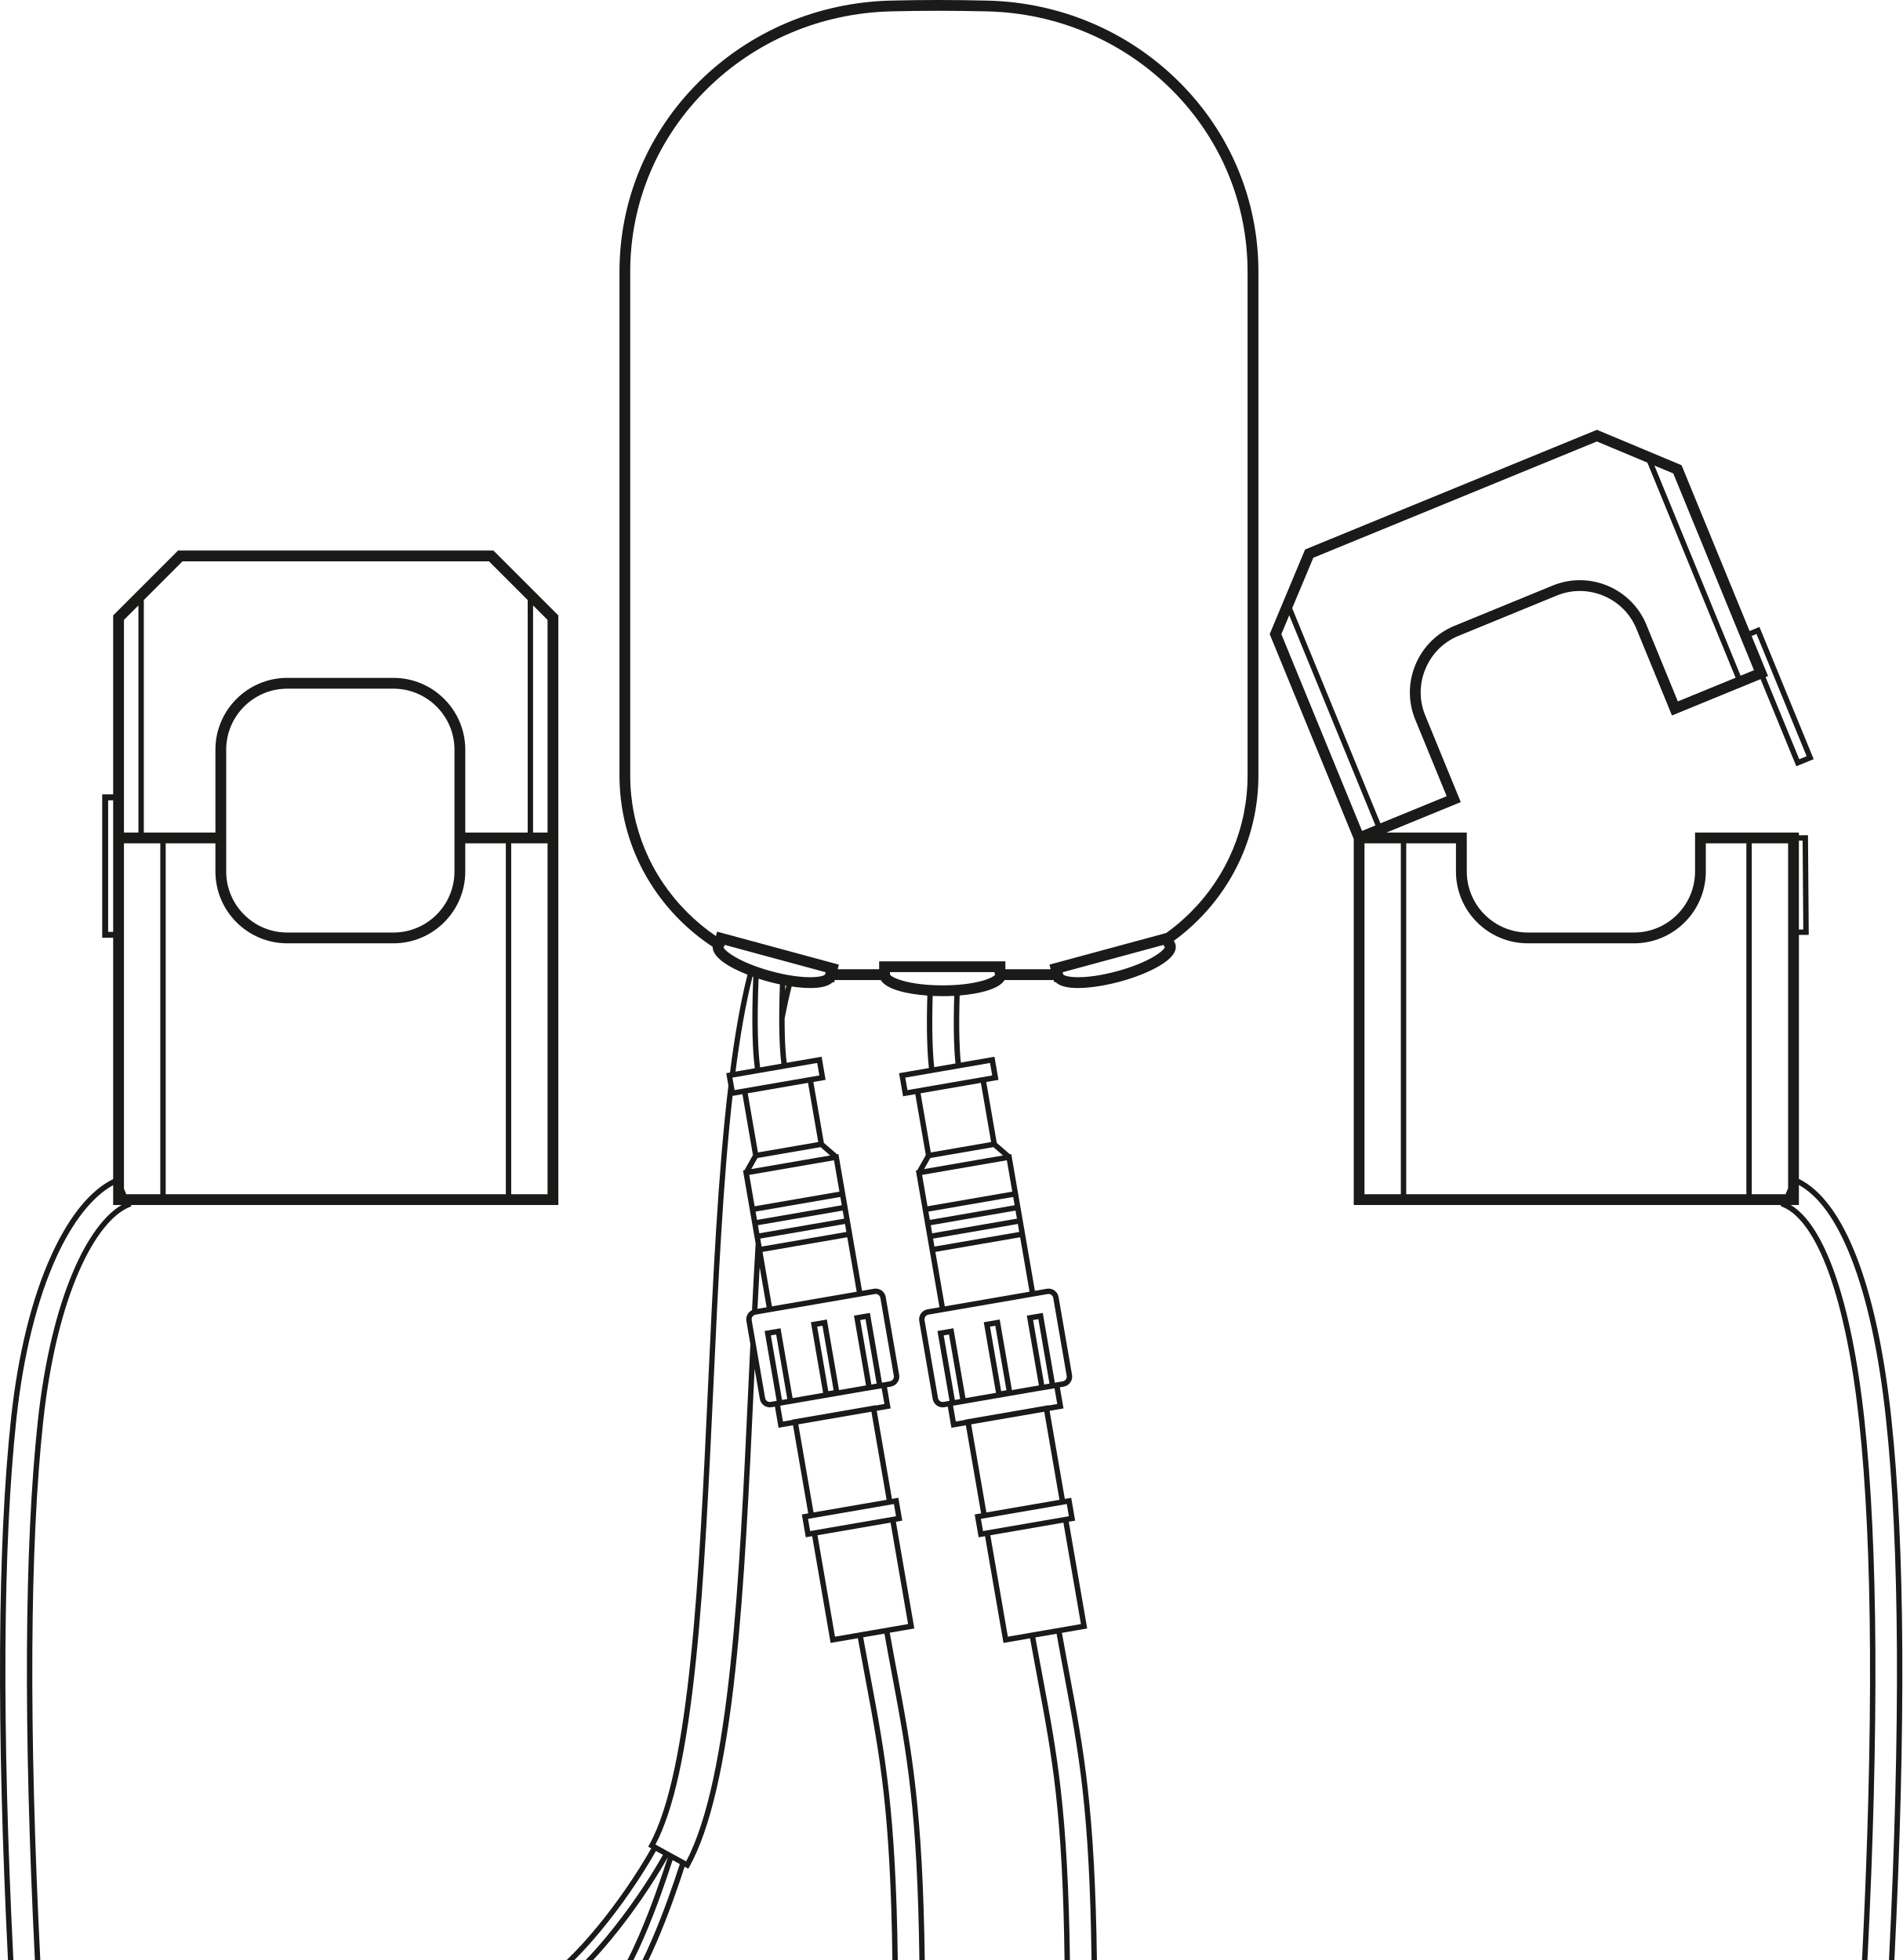
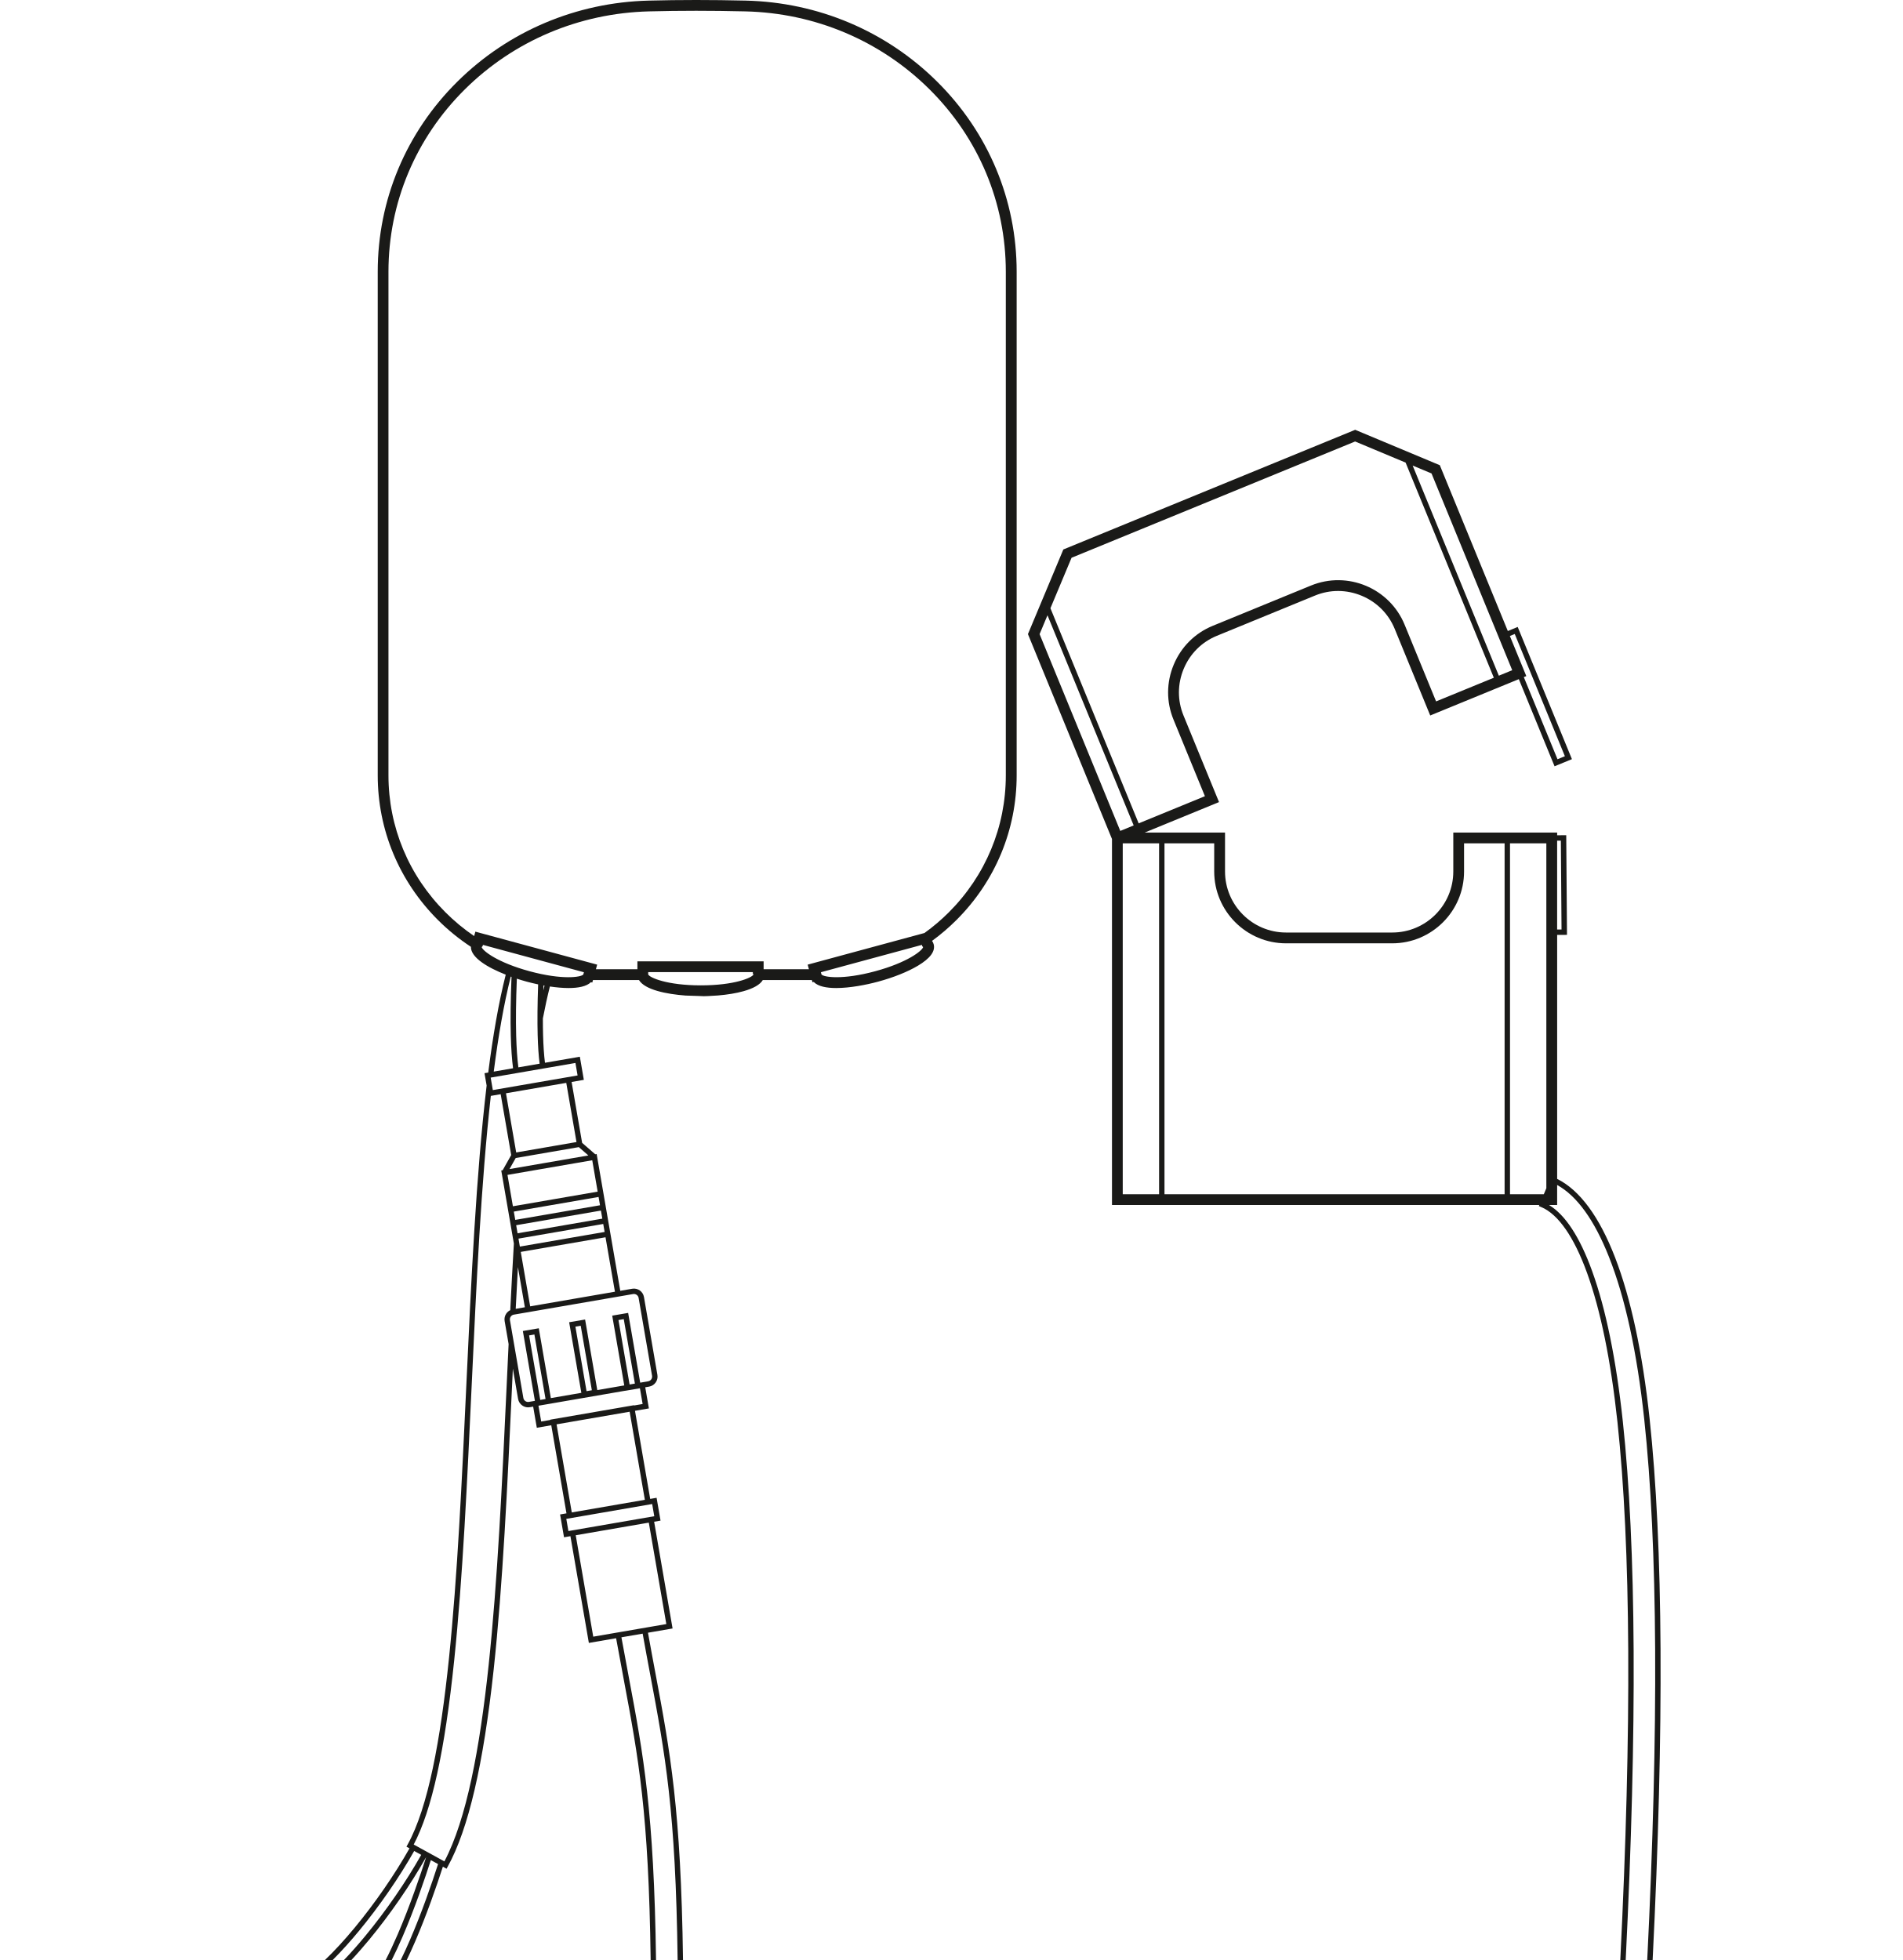
<svg xmlns="http://www.w3.org/2000/svg" version="1.1" id="Layer_1" x="0px" y="0px" viewBox="0 0 1998.69 2059.52" style="enable-background:new 0 0 1998.69 2059.52;" xml:space="preserve">
-   <style type="text/css">
+   <defs id="defs15" />
+   <style type="text/css" id="style2">
	.st0{fill:#1A1A18;}
</style>
-   <g>
-     <path class="st0" d="M14.05,2059.52C1.9,1814.93,2.96,1623.72,17.23,1491c7.18-66.76,21.72-125.59,42.07-170.13   c17.04-37.29,38.01-63.79,59.59-75.52v20.86h8.85c-18.05,10.48-35.86,34.78-50.68,69.38c-17.81,41.59-30.72,96.16-37.35,157.8   c-14.17,131.82-15.19,322.22-3.04,566.13h5.68c-12.15-243.75-11.14-433.95,3-565.53c14.57-135.52,55.75-210.82,90.09-225.33   l2.61-1.1l-0.57-1.35h449.13V886.16v-11.34V646.66l-68.17-68.17H187.06l-68.17,68.17v188.02h-11.51v150.7h11.51v253.58   c-23.92,11.66-46.25,39.04-64.75,79.55c-20.6,45.09-35.31,104.53-42.55,171.88c-14.29,132.96-15.37,324.37-3.22,569.12H14.05z    M531.43,1254.87H174.08V886.16h52.24v29.59c0,41.62,33.86,75.47,75.47,75.47h111.57c41.62,0,75.47-33.86,75.47-75.47v-29.59h42.6   V1254.87z M237.66,915.75v-29.59v-11.34v-87.05c0-35.36,28.77-64.13,64.13-64.13h111.57c35.36,0,64.13,28.77,64.13,64.13v87.05   v11.34v29.59c0,35.36-28.77,64.13-64.13,64.13H301.79C266.43,979.89,237.66,951.12,237.66,915.75z M575.28,1254.87H537.1V886.16   h38.18V1254.87z M560.08,636.16l15.2,15.2v223.46h-15.2V636.16z M151.1,630.5l40.66-40.66h322l40.66,40.66v244.32h-65.58v-87.05   c0-41.62-33.86-75.47-75.47-75.47H301.79c-41.62,0-75.47,33.86-75.47,75.47v87.05H151.1V630.5z M130.23,651.36l15.2-15.2v238.65   h-15.2V651.36z M130.23,886.16h38.18v368.71h-35.7l-2.48-5.88V886.16z M113.62,979.15V840.92h5.27v33.9v11.34v93H113.62z" />
-     <path class="st0" d="M603.54,2059.52c10.18-10.13,19.7-20.98,27.57-30.5c21.43-25.93,42.48-56.42,58.05-84.06l7.4,4.06   c-15.86,28.19-37.22,59.17-58.91,85.41c-7.61,9.21-15.05,17.59-22.24,25.09h7.79c6.88-7.37,13.26-14.75,18.82-21.48   c21.91-26.51,43.48-57.81,59.5-86.29l0.08,0.04c-5.76,17.99-16.7,50.48-29.75,80.74c-4.35,10.08-8.56,19.07-12.64,26.99h6.36   c3.73-7.4,7.57-15.65,11.49-24.75c12.89-29.89,23.73-61.91,29.61-80.2l7.05,3.87l0.53,0.29c-6.75,20.93-17.13,50.99-29.38,79.39   c-3.33,7.72-6.6,14.85-9.82,21.4h6.3c2.87-5.94,5.77-12.33,8.72-19.16c12.14-28.14,22.43-57.86,29.23-78.86l3.86,2.12l1.37-2.48   c21.6-39.19,37.35-106.85,48.15-206.87c9.6-88.9,14.51-194.59,19.25-296.8c0.3-6.43,0.6-12.88,0.9-19.32l5.49,31.79   c0.48,2.8,2.04,5.26,4.38,6.91c1.83,1.29,3.96,1.96,6.15,1.96c0.61,0,1.22-0.05,1.83-0.16l3.49-0.6l3.83,22.2l15.19-2.62   l15.98,92.56l-6.72,1.16l4.14,23.99l6.72-1.16l19.37,112.16l28.63-4.94c2.56,14.2,5.32,28.89,7.99,43.16   c15.5,82.65,26.28,140.12,28.3,294.97h5.66c-2.12-155.97-13.38-216.02-28.39-296.03c-2.67-14.22-5.42-28.89-7.98-43.06l22.32-3.85   c2.95,16.49,5.45,29.83,7.88,42.77c15.83,84.37,26.82,142.97,28.86,300.17h5.65c-2.13-158.3-13.62-219.57-28.94-301.23   c-2.42-12.9-4.92-26.22-7.86-42.68l25.84-4.46l-19.37-112.16l6.72-1.16l-4.14-23.99l-6.72,1.16l-15.98-92.56l14.6-2.52l-3.83-22.2   l4.07-0.7c5.81-1,9.72-6.54,8.71-12.35l-14.12-81.79c-1-5.81-6.54-9.72-12.35-8.71l-12.54,2.17l-24.81-143.71l-1.47,0.25   l-13.8-12.01l-11.05-63.98l12.85-2.22l-4.19-24.28l-36.65,6.33c-1.01-7.99-1.68-17.77-1.99-29.15c-0.15-5.4-0.22-11.22-0.21-17.43   c2.27-11.88,4.73-23.1,7.37-33.57c6.7,0.99,13.49,1.62,19.73,1.62c10.1,0,18.78-1.65,23.34-6.12l1.47,0.35l0.73-2.63h46.7h1.63   c6.18,10.27,28.89,14.8,48.95,16.31c-0.5,17.4-0.58,32.94-0.21,46.25c0.31,11.41,0.94,21.44,1.88,29.92l-31.35,5.41l4.19,24.28   l12.85-2.22l11.05,63.98l-8.97,15.94l-1.47,0.25l24.81,143.71l-12.54,2.17c-2.81,0.48-5.26,2.04-6.91,4.38   c-1.65,2.34-2.29,5.17-1.81,7.98l14.12,81.79c0.48,2.8,2.04,5.26,4.38,6.91c1.83,1.29,3.96,1.96,6.15,1.96   c0.61,0,1.22-0.05,1.83-0.16l3.49-0.6l3.83,22.2l15.19-2.62l15.98,92.56l-6.72,1.16l4.14,23.99l6.72-1.16l19.37,112.16l27.9-4.82   c2.53,14.01,5.24,28.5,7.88,42.56l0.09,0.48c15.5,82.65,26.28,140.12,28.3,294.97h5.66c-2.12-155.97-13.38-216.02-28.38-296.01   l-0.09-0.48c-2.63-14.03-5.34-28.5-7.87-42.47l22.32-3.85c2.91,16.26,5.38,29.44,7.78,42.22l0.08,0.43   c15.83,84.37,26.82,142.97,28.86,300.17h5.65c-2.13-158.3-13.62-219.57-28.94-301.22l-0.08-0.43c-2.39-12.75-4.86-25.92-7.76-42.14   l26.56-4.59l-19.37-112.16l6.72-1.16l-4.14-23.99l-6.72,1.16l-15.98-92.56l14.61-2.52l-3.83-22.2l4.07-0.7   c5.81-1,9.72-6.54,8.71-12.35l-14.12-81.79c-1-5.81-6.54-9.72-12.35-8.71l-12.54,2.17l-24.81-143.71l-1.46,0.25l-13.8-12.01   l-11.05-63.98l12.85-2.22l-4.19-24.28l-35.34,6.1c-0.74-7.12-1.24-15.49-1.5-24.95c-0.35-12.93-0.27-28.23,0.25-45.54   c9.99-0.82,19.18-2.34,26.8-4.47c10.65-2.97,17.46-6.91,20.37-11.74h51.56l0.62,2.28l1.39-0.23c4.49,4.63,13.29,6.34,23.56,6.34   c14.35,0,31.57-3.33,43.97-6.69c16.21-4.39,31.04-10.32,41.75-16.68c13.04-7.75,18.65-15.36,16.68-22.63   c-0.34-1.27-0.92-2.46-1.71-3.54c9.04-6.6,17.65-13.95,25.73-22.02c40.74-40.74,63.17-94.69,63.17-151.9V285.51   c0-75.39-29.73-146.38-83.71-199.88c-53.52-53.04-124.91-83.23-201.04-85c-36.13-0.84-68.48-0.84-101.8,0   c-76.15,1.92-147.54,32.15-201.02,85.11c-53.99,53.46-83.72,124.41-83.72,199.77v529.21c0,57.22,22.44,111.17,63.17,151.9   c10.72,10.72,22.36,20.14,34.72,28.25c-0.18,11.44,17.95,21.94,36.6,29.28c-7.5,29.6-13.48,64.43-18.38,102.86l-3.93,0.68   l2.24,12.99c-11.02,92.98-16.23,205.08-21.32,314.7c-9.25,199.13-18.81,405.04-61.55,482.58l-1.37,2.49l3.2,1.76   c-15.41,27.35-36.22,57.51-57.44,83.18c-10.87,13.15-21.46,24.64-31.38,34.12H603.54z M954.07,1706.53l-20.28,3.5l0,0l-28.28,4.88   l-28.22,4.87l-18.4-106.58l76.78-13.26L954.07,1706.53z M939.2,1580.39l2.21,12.82l-47.17,8.15l-41.92,7.24l0,0l-1.13,0.2   l-2.21-12.82L939.2,1580.39z M931.52,1575.96l-76.78,13.26l-15.98-92.56l76.78-13.26L931.52,1575.96z M920.16,1476.85l-0.05-0.29   l-87.96,15.19l0.05,0.29l-9.6,1.66l-2.87-16.61l5.33-0.92l8.66-1.48l0-0.02l57.14-9.87l20-3.45l0.01,0.05l15.46-2.64l2.85,16.53   L920.16,1476.85z M809.9,1403.21l5.57-0.95l11.71,67.79l-2.7,0.47l-2.87,0.49L809.9,1403.21z M870.25,1461.79L858.55,1394   l5.57-0.95l11.71,67.79L870.25,1461.79z M903.79,1387.07l5.57-0.95l11.69,67.72l-5.57,0.96L903.79,1387.07z M906.63,1361.92   L906.63,1361.92l12.54-2.17c0.29-0.05,0.57-0.07,0.86-0.07c2.4,0,4.52,1.73,4.94,4.17l14.12,81.79c0.47,2.73-1.36,5.33-4.09,5.8   l-8.37,1.44l-12.66-73.3l-16.75,2.86l12.66,73.33l-16.48,2.84l-11.87,2.05l-12.8-74.15l-16.75,2.86l12.81,74.19l-32.04,5.53   l-12.67-73.37l-16.75,2.86l12.67,73.4l-2.83,0.49v0l-3.49,0.6c-1.32,0.23-2.64-0.08-3.74-0.85c-1.1-0.78-1.83-1.93-2.06-3.24   l-14.12-81.79c-0.23-1.31,0.08-2.64,0.85-3.74c0.78-1.1,1.93-1.83,3.24-2.06l62.66-10.82L906.63,1361.92z M795.84,1375.3   c0.74-14.71,1.51-29.35,2.31-43.88l7.29,42.22L795.84,1375.3z M900.08,1357.3l-44.53,7.69l-44.53,7.69l-9.88-57.21l89.05-15.38   L900.08,1357.3z M889.24,1294.5l-89.05,15.38l-1.45-8.38l89.05-15.38L889.24,1294.5z M886.83,1280.53l-89.05,15.38l-1.47-8.49   l89.05-15.38L886.83,1280.53z M884.4,1266.46l-89.05,15.38l-1.51-8.73l89.05-15.38L884.4,1266.46z M881.93,1252.14l-89.05,15.38   l-5.69-32.97l89.05-15.38L881.93,1252.14z M872.18,1214.12l-82.88,14.31l6.54-11.62l66.28-11.44L872.18,1214.12z M859.69,1200.03   l-63.35,10.94l-10.74-62.18l63.35-10.94L859.69,1200.03z M824.85,1040.76c0.05-1.74,0.11-3.51,0.18-5.3   c0.36,0.07,0.72,0.13,1.08,0.2C825.68,1037.34,825.27,1039.04,824.85,1040.76z M1135.67,1706.53l-21.01,3.63l0,0l-15.42,2.66   l-40.35,6.97l-18.4-106.58l76.78-13.26L1135.67,1706.53z M1120.81,1580.39l2.21,12.82l-90.22,15.58l-2.21-12.82L1120.81,1580.39z    M1113.13,1575.96l-76.78,13.26l-15.98-92.56l76.78-13.26L1113.13,1575.96z M1101.77,1476.85l-0.05-0.29l-87.96,15.19l0.05,0.29   l-9.6,1.66l-2.87-16.61l5.27-0.91l8.72-1.49l0-0.02l44.88-7.75l32.25-5.57l0.01,0.05l15.46-2.64l2.85,16.53L1101.77,1476.85z    M991.5,1403.21l5.57-0.95l11.71,67.79l-2.71,0.47l-2.87,0.49L991.5,1403.21z M1051.86,1461.79l-11.71-67.79l5.57-0.95l11.71,67.79   L1051.86,1461.79z M1085.39,1387.07l5.57-0.95l11.69,67.72l-5.57,0.96L1085.39,1387.07z M1088.24,1361.92l12.54-2.17   c0.29-0.05,0.57-0.07,0.86-0.07c2.4,0,4.52,1.73,4.94,4.17l14.12,81.79c0.47,2.73-1.37,5.33-4.09,5.8l-4.07,0.7l-4.29,0.74   l-12.66-73.3l-16.75,2.86l12.66,73.33l-28.35,4.89l-12.8-74.15l-16.75,2.86l12.81,74.19l-32.04,5.53l-12.67-73.37l-16.75,2.86   l12.67,73.4l-2.83,0.49v0l-3.49,0.6c-1.31,0.23-2.64-0.08-3.74-0.85s-1.83-1.93-2.06-3.24l-14.12-81.79   c-0.23-1.31,0.08-2.64,0.85-3.74s1.93-1.83,3.24-2.06l92.48-15.97L1088.24,1361.92z M1081.69,1357.3l-39.25,6.78l-49.8,8.6   l-9.88-57.21l89.05-15.38L1081.69,1357.3z M1070.84,1294.5l-89.05,15.38l-1.45-8.38l89.05-15.38L1070.84,1294.5z M1068.43,1280.53   l-89.05,15.38l-1.47-8.49l89.05-15.38L1068.43,1280.53z M1066,1266.46l-89.05,15.38l-1.51-8.73l89.05-15.38L1066,1266.46z    M1063.53,1252.14l-89.05,15.38l-5.69-32.97l89.05-15.38L1063.53,1252.14z M1053.79,1214.12l-82.88,14.31l6.54-11.62l66.28-11.44   L1053.79,1214.12z M1041.3,1200.03l-63.35,10.94l-10.74-62.18l63.35-10.94L1041.3,1200.03z M1010.11,1122.14L1010.11,1122.14   l30.07-5.19l2.26,13.11l-89.05,15.38l-2.26-13.11l25.47-4.4l0,0L1010.11,1122.14z M1002.29,1091.7c0.27,9.76,0.79,18.41,1.57,25.76   l-22.34,3.86c-0.89-8.24-1.5-18.02-1.8-29.11c-0.36-13.16-0.29-28.53,0.21-45.75c3.68,0.18,7.21,0.27,10.43,0.27   c4.13,0,8.2-0.11,12.17-0.33C1002.02,1063.59,1001.94,1078.8,1002.29,1091.7z M990.36,1035.39c-35.66,0-53.9-8.14-55.33-11.47   v-2.44h109.91l0.04,1.49l0.63,1.12C1043.7,1027.5,1025.47,1035.39,990.36,1035.39z M1173.51,1020.56   c-34.42,9.32-54.16,6.23-56.4,3.4l-0.64-2.36l106.09-28.74l0.42,1.42l0.9,0.91C1222.93,999,1207.41,1011.38,1173.51,1020.56z    M753.43,978.95l-1.26,4.64c-10.71-7.27-20.82-15.61-30.18-24.98c-38.6-38.6-59.85-89.7-59.85-143.89V285.51   c0-72.31,28.54-140.39,80.36-191.71c51.42-50.92,120.08-79.98,193.33-81.84c33.13-0.84,65.31-0.84,101.25,0   c73.21,1.71,141.87,30.73,193.32,81.72c51.82,51.35,80.36,119.48,80.36,191.83v529.21c0,54.19-21.26,105.29-59.85,143.89   c-8.02,8.02-16.6,15.28-25.62,21.77l-122.71,33.24l1.31,4.84h-47.59v-8.33H923.69v8.33h-43.6l1.31-4.84L753.43,978.95z    M760.08,995.19l0.96-0.97l0.37-1.35l106.09,28.74l-0.64,2.36c-2.24,2.84-21.98,5.93-56.4-3.4   C776.55,1011.38,761.02,998.99,760.08,995.19z M818.89,1087.73c0.32,11.68,1.01,21.74,2.06,29.96l-22.33,3.86   c-1.17-9.09-1.94-20.27-2.3-33.31c-0.45-16.64-0.22-36.77,0.69-59.86c3.67,1.2,7.22,2.25,10.47,3.14   c3.62,0.98,7.66,1.96,11.91,2.85C818.66,1054.93,818.49,1072.86,818.89,1087.73z M790.63,1026.18c0.26,0.1,0.53,0.19,0.79,0.28   c-0.97,23.93-1.23,44.76-0.76,61.93c0.36,13.34,1.16,24.79,2.38,34.12l-20.29,3.5C777.54,1088.76,783.37,1054.97,790.63,1026.18z    M797.16,1127.55l30.17-5.21l0,0l31.25-5.4l2.26,13.11l-89.05,15.38l-2.26-13.11L797.16,1127.55z M731.22,1744.43   c8.93-85.94,13.71-189.05,18.35-288.78c4.9-105.55,9.92-213.4,20.11-304.11l10.35-1.79l11.05,63.98l-8.97,15.94l-1.47,0.25   l13.26,76.81c-1.37,23.02-2.62,46.42-3.8,69.96c-1.62,0.78-3.03,1.96-4.1,3.47c-1.65,2.34-2.29,5.17-1.81,7.97l4.18,24.18   c-0.71,14.97-1.41,29.94-2.11,44.88c-9.39,202.16-19.1,411.14-65.36,498.7l-17.14-9.41l-15.1-8.29   C707.72,1901.97,721.27,1840.23,731.22,1744.43z" />
-     <path class="st0" d="M1422.28,1266.2h448.95l-0.46,1.1l2.61,1.1c17.79,7.51,34.4,31.42,48.05,69.14   c14.25,39.39,24.99,92.02,31.92,156.45c14.14,131.58,15.15,321.78,3,565.53h5.68c12.15-243.91,11.13-434.31-3.04-566.13   c-6.97-64.87-17.81-117.96-32.22-157.77c-12.94-35.75-28.15-59.05-45.29-69.41h8.53v-21.05c20.79,11.47,39.07,36.8,54.4,75.45   c17.07,43.05,29.54,100.37,37.07,170.39c14.27,132.72,15.33,323.93,3.18,568.52h5.68c12.15-244.75,11.07-436.16-3.22-569.12   c-14.94-139.03-49.35-228.04-97.1-251.63V982.37l10.34-0.04l-0.8-104.69l-9.54,0.03v-2.86h-109.12v40.93   c0,35.36-28.77,64.13-64.13,64.13h-111.57c-35.36,0-64.13-28.77-64.13-64.13v-40.93h-84.33l78.02-32l-37.33-91.03   c-6.47-15.78-6.38-33.2,0.25-49.05c6.63-15.85,18.97-28.15,34.75-34.62l103.23-42.33c15.78-6.47,33.2-6.38,49.05,0.25   c15.85,6.63,28.15,18.97,34.62,34.75l37.33,91.03l93.09-38.18l37.54,91.55l18.25-7.48l-56.97-138.91l-10.38,4.26l-71.45-174.22   l-88.93-37.2l-306.61,125.74l-37.2,88.93l88.3,215.3V1266.2z M1890,883.35l3.91-0.01l0.71,93.36l-4.62,0.02V883.35z    M1840.48,886.16h38.18v362.4l-2.66,6.31h-35.52V886.16z M1477.46,886.16h52.24v29.59c0,41.62,33.86,75.47,75.47,75.47h111.57   c41.62,0,75.47-33.86,75.47-75.47v-29.59h42.6v368.71h-357.35V886.16z M1471.79,886.16v368.71h-38.18V886.16H1471.79z    M1845.47,666.19l52.67,128.42l-7.76,3.18l-35.39-86.3l2.62-1.08l-17.27-42.12L1845.47,666.19z M1758.02,497.48l84.79,206.75   l-14.06,5.77l-90.55-220.81L1758.02,497.48z M1379.83,586.08l297.92-122.18l53.05,22.19l92.7,226.05l-60.68,24.88l-33.03-80.54   c-15.79-38.5-59.96-56.98-98.46-41.19l-103.23,42.33c-18.58,7.62-33.11,22.09-40.91,40.73c-7.8,18.65-7.9,39.15-0.28,57.73   l33.03,80.54l-69.6,28.54l-92.71-226.05L1379.83,586.08z M1346.25,666.34l8.29-19.82l90.55,220.81l-14.06,5.77L1346.25,666.34z" />
+   <g id="g10">
+     <path class="st0" d="m 349.54,2059.52 c 10.18,-10.13 19.7,-20.98 27.57,-30.5 21.43,-25.93 42.48,-56.42 58.05,-84.06 l 7.4,4.06 c -15.86,28.19 -37.22,59.17 -58.91,85.41 -7.61,9.21 -15.05,17.59 -22.24,25.09 h 7.79 c 6.88,-7.37 13.26,-14.75 18.82,-21.48 21.91,-26.51 43.48,-57.81 59.5,-86.29 l 0.08,0.04 c -5.76,17.99 -16.7,50.48 -29.75,80.74 -4.35,10.08 -8.56,19.07 -12.64,26.99 h 6.36 c 3.73,-7.4 7.57,-15.65 11.49,-24.75 12.89,-29.89 23.73,-61.91 29.61,-80.2 l 7.05,3.87 0.53,0.29 c -6.75,20.93 -17.13,50.99 -29.38,79.39 -3.33,7.72 -6.6,14.85 -9.82,21.4 h 6.3 c 2.87,-5.94 5.77,-12.33 8.72,-19.16 12.14,-28.14 22.43,-57.86 29.23,-78.86 l 3.86,2.12 1.37,-2.48 c 21.6,-39.19 37.35,-106.85 48.15,-206.87 9.6,-88.9 14.51,-194.59 19.25,-296.8 0.3,-6.43 0.6,-12.88 0.9,-19.32 l 5.49,31.79 c 0.48,2.8 2.04,5.26 4.38,6.91 1.83,1.29 3.96,1.96 6.15,1.96 0.61,0 1.22,-0.05 1.83,-0.16 l 3.49,-0.6 3.83,22.2 15.19,-2.62 15.98,92.56 -6.72,1.16 4.14,23.99 6.72,-1.16 19.37,112.16 28.63,-4.94 c 2.56,14.2 5.32,28.89 7.99,43.16 15.5,82.65 26.28,140.12 28.3,294.97 h 5.66 c -2.12,-155.97 -13.38,-216.02 -28.39,-296.03 -2.67,-14.22 -5.42,-28.89 -7.98,-43.06 l 22.32,-3.85 c 2.95,16.49 5.45,29.83 7.88,42.77 15.83,84.37 26.82,142.97 28.86,300.17 h 5.65 c -2.13,-158.3 -13.62,-219.57 -28.94,-301.23 -2.42,-12.9 -4.92,-26.22 -7.86,-42.68 l 25.84,-4.46 -19.37,-112.16 6.72,-1.16 -4.14,-23.99 -6.72,1.16 -15.98,-92.56 14.6,-2.52 -3.83,-22.2 4.07,-0.7 c 5.81,-1 9.72,-6.54 8.71,-12.35 l -14.12,-81.79 c -1,-5.81 -6.54,-9.72 -12.35,-8.71 l -12.54,2.17 -24.81,-143.71 -1.47,0.25 -13.8,-12.01 -11.05,-63.98 12.85,-2.22 -4.19,-24.28 -36.65,6.33 c -1.01,-7.99 -1.68,-17.77 -1.99,-29.15 -0.15,-5.4 -0.22,-11.22 -0.21,-17.43 2.27,-11.88 4.73,-23.1 7.37,-33.57 6.7,0.99 13.49,1.62 19.73,1.62 10.1,0 18.78,-1.65 23.34,-6.12 l 1.47,0.35 0.73,-2.63 h 46.7 1.63 c 6.18,10.27 28.89,14.8 48.95,16.31 27.213,0.703 12.728,1.117 33.97,-0.09 9.99,-0.82 19.18,-2.34 26.8,-4.47 10.65,-2.97 17.46,-6.91 20.37,-11.74 h 51.56 l 0.62,2.28 1.39,-0.23 c 4.49,4.63 13.29,6.34 23.56,6.34 14.35,0 31.57,-3.33 43.97,-6.69 16.21,-4.39 31.04,-10.32 41.75,-16.68 13.04,-7.75 18.65,-15.36 16.68,-22.63 -0.34,-1.27 -0.92,-2.46 -1.71,-3.54 9.04,-6.6 17.65,-13.95 25.73,-22.02 40.74,-40.74 63.17,-94.69 63.17,-151.9 V 285.51 c 0,-75.39 -29.73,-146.38 -83.71,-199.88 C 930.92,32.59 859.53,2.4 783.4,0.63 747.27,-0.21 714.92,-0.21 681.6,0.63 605.45,2.55 534.06,32.78 480.58,85.74 426.59,139.2 396.86,210.15 396.86,285.51 v 529.21 c 0,57.22 22.44,111.17 63.17,151.9 10.72,10.72 22.36,20.14 34.72,28.25 -0.18,11.44 17.95,21.94 36.6,29.28 -7.5,29.6 -13.48,64.43 -18.38,102.86 l -3.93,0.68 2.24,12.99 c -11.02,92.98 -16.23,205.08 -21.32,314.7 -9.25,199.13 -18.81,405.04 -61.55,482.58 l -1.37,2.49 3.2,1.76 c -15.41,27.35 -36.22,57.51 -57.44,83.18 -10.87,13.15 -21.46,24.64 -31.38,34.12 h 8.12 z m 350.53,-352.99 -20.28,3.5 v 0 l -28.28,4.88 -28.22,4.87 -18.4,-106.58 76.78,-13.26 z m -14.87,-126.14 2.21,12.82 -47.17,8.15 -41.92,7.24 v 0 l -1.13,0.2 -2.21,-12.82 z m -7.68,-4.43 -76.78,13.26 -15.98,-92.56 76.78,-13.26 z m -11.36,-99.11 -0.05,-0.29 -87.96,15.19 0.05,0.29 -9.6,1.66 -2.87,-16.61 5.33,-0.92 8.66,-1.48 v -0.02 l 57.14,-9.87 20,-3.45 0.01,0.05 15.46,-2.64 2.85,16.53 z m -110.26,-73.64 5.57,-0.95 11.71,67.79 -2.7,0.47 -2.87,0.49 z m 60.35,58.58 -11.7,-67.79 5.57,-0.95 11.71,67.79 z m 33.54,-74.72 5.57,-0.95 11.69,67.72 -5.57,0.96 z m 2.84,-25.15 v 0 l 12.54,-2.17 c 0.29,-0.05 0.57,-0.07 0.86,-0.07 2.4,0 4.52,1.73 4.94,4.17 l 14.12,81.79 c 0.47,2.73 -1.36,5.33 -4.09,5.8 l -8.37,1.44 -12.66,-73.3 -16.75,2.86 12.66,73.33 -16.48,2.84 -11.87,2.05 -12.8,-74.15 -16.75,2.86 12.81,74.19 -32.04,5.53 -12.67,-73.37 -16.75,2.86 12.67,73.4 -2.83,0.49 v 0 l -3.49,0.6 c -1.32,0.23 -2.64,-0.08 -3.74,-0.85 -1.1,-0.78 -1.83,-1.93 -2.06,-3.24 l -14.12,-81.79 c -0.23,-1.31 0.08,-2.64 0.85,-3.74 0.78,-1.1 1.93,-1.83 3.24,-2.06 l 62.66,-10.82 z m -110.79,13.38 c 0.74,-14.71 1.51,-29.35 2.31,-43.88 l 7.29,42.22 z m 104.24,-18 -44.53,7.69 -44.53,7.69 -9.88,-57.21 89.05,-15.38 z m -10.84,-62.8 -89.05,15.38 -1.45,-8.38 89.05,-15.38 z m -2.41,-13.97 -89.05,15.38 -1.47,-8.49 89.05,-15.38 z m -2.43,-14.07 -89.05,15.38 -1.51,-8.73 89.05,-15.38 z m -2.47,-14.32 -89.05,15.38 -5.69,-32.97 89.05,-15.38 z m -9.75,-38.02 -82.88,14.31 6.54,-11.62 66.28,-11.44 z m -12.49,-14.09 -63.35,10.94 -10.74,-62.18 63.35,-10.94 z m -34.84,-159.27 c 0.05,-1.74 0.11,-3.51 0.18,-5.3 0.36,0.07 0.72,0.13 1.08,0.2 -0.43,1.68 -0.84,3.38 -1.26,5.1 z m 165.51,-5.37 c -35.66,0 -53.9,-8.14 -55.33,-11.47 v -2.44 h 109.91 l 0.04,1.49 0.63,1.12 c -1.91,3.41 -20.14,11.3 -55.25,11.3 z m 183.15,-14.83 c -34.42,9.32 -54.16,6.23 -56.4,3.4 l -0.64,-2.36 106.09,-28.74 0.42,1.42 0.9,0.91 c -0.95,3.81 -16.47,16.19 -50.37,25.37 z m -420.08,-41.61 -1.26,4.64 c -10.71,-7.27 -20.82,-15.61 -30.18,-24.98 -38.6,-38.6 -59.85,-89.7 -59.85,-143.89 V 285.51 c 0,-72.31 28.54,-140.39 80.36,-191.71 51.42,-50.92 120.08,-79.98 193.33,-81.84 33.13,-0.84 65.31,-0.84 101.25,0 73.21,1.71 141.87,30.73 193.32,81.72 51.82,51.35 80.36,119.48 80.36,191.83 v 529.21 c 0,54.19 -21.26,105.29 -59.85,143.89 -8.02,8.02 -16.6,15.28 -25.62,21.77 l -122.71,33.24 1.31,4.84 H 802.3 v -8.33 H 669.69 v 8.33 h -43.6 l 1.31,-4.84 z m 6.65,16.24 0.96,-0.97 0.37,-1.35 106.09,28.74 -0.64,2.36 c -2.24,2.84 -21.98,5.93 -56.4,-3.4 -33.91,-9.19 -49.44,-21.58 -50.38,-25.38 z m 58.81,92.54 c 0.32,11.68 1.01,21.74 2.06,29.96 l -22.33,3.86 c -1.17,-9.09 -1.94,-20.27 -2.3,-33.31 -0.45,-16.64 -0.22,-36.77 0.69,-59.86 3.67,1.2 7.22,2.25 10.47,3.14 3.62,0.98 7.66,1.96 11.91,2.85 -0.73,20.56 -0.9,38.49 -0.5,53.36 z m -28.26,-61.55 c 0.26,0.1 0.53,0.19 0.79,0.28 -0.97,23.93 -1.23,44.76 -0.76,61.93 0.36,13.34 1.16,24.79 2.38,34.12 l -20.29,3.5 c 4.79,-37.25 10.62,-71.04 17.88,-99.83 z m 6.53,101.37 30.17,-5.21 v 0 l 31.25,-5.4 2.26,13.11 -89.05,15.38 -2.26,-13.11 z m -65.94,616.88 c 8.93,-85.94 13.71,-189.05 18.35,-288.78 4.9,-105.55 9.92,-213.4 20.11,-304.11 l 10.35,-1.79 11.05,63.98 -8.97,15.94 -1.47,0.25 13.26,76.81 c -1.37,23.02 -2.62,46.42 -3.8,69.96 -1.62,0.78 -3.03,1.96 -4.1,3.47 -1.65,2.34 -2.29,5.17 -1.81,7.97 l 4.18,24.18 c -0.71,14.97 -1.41,29.94 -2.11,44.88 -9.39,202.16 -19.1,411.14 -65.36,498.7 l -17.14,-9.41 -15.1,-8.29 c 19.06,-36.22 32.61,-97.96 42.56,-193.76 z" id="path6" style="fill:#1a1a18" />
+     <path class="st0" d="m 1168.28,1266.2 h 448.95 l -0.46,1.1 2.61,1.1 c 17.79,7.51 34.4,31.42 48.05,69.14 14.25,39.39 24.99,92.02 31.92,156.45 14.14,131.58 15.15,321.78 3,565.53 h 5.68 c 12.15,-243.91 11.13,-434.31 -3.04,-566.13 -6.97,-64.87 -17.81,-117.96 -32.22,-157.77 -12.94,-35.75 -28.15,-59.05 -45.29,-69.41 h 8.53 v -21.05 c 20.79,11.47 39.07,36.8 54.4,75.45 17.07,43.05 29.54,100.37 37.07,170.39 14.27,132.72 15.33,323.93 3.18,568.52 h 5.68 c 12.15,-244.75 11.07,-436.16 -3.22,-569.12 -14.94,-139.03 -49.35,-228.04 -97.1,-251.63 v -256.4 l 10.34,-0.04 -0.8,-104.69 -9.54,0.03 v -2.86 H 1526.9 v 40.93 c 0,35.36 -28.77,64.13 -64.13,64.13 H 1351.2 c -35.36,0 -64.13,-28.77 -64.13,-64.13 v -40.93 h -84.33 l 78.02,-32 -37.33,-91.03 c -6.47,-15.78 -6.38,-33.2 0.25,-49.05 6.63,-15.85 18.97,-28.15 34.75,-34.62 l 103.23,-42.33 c 15.78,-6.47 33.2,-6.38 49.05,0.25 15.85,6.63 28.15,18.97 34.62,34.75 l 37.33,91.03 93.09,-38.18 37.54,91.55 18.25,-7.48 -56.97,-138.91 -10.38,4.26 -71.45,-174.22 -88.93,-37.2 -306.61,125.74 -37.2,88.93 88.3,215.3 v 384.6 z M 1636,883.35 l 3.91,-0.01 0.71,93.36 -4.62,0.02 z m -49.52,2.81 h 38.18 v 362.4 l -2.66,6.31 h -35.52 z m -363.02,0 h 52.24 v 29.59 c 0,41.62 33.86,75.47 75.47,75.47 h 111.57 c 41.62,0 75.47,-33.86 75.47,-75.47 v -29.59 h 42.6 v 368.71 h -357.35 z m -5.67,0 v 368.71 h -38.18 V 886.16 Z m 373.68,-219.97 52.67,128.42 -7.76,3.18 -35.39,-86.3 2.62,-1.08 -17.27,-42.12 z m -87.45,-168.71 84.79,206.75 -14.06,5.77 -90.55,-220.81 z m -378.19,88.6 297.92,-122.18 53.05,22.19 92.7,226.05 -60.68,24.88 -33.03,-80.54 c -15.79,-38.5 -59.96,-56.98 -98.46,-41.19 l -103.23,42.33 c -18.58,7.62 -33.11,22.09 -40.91,40.73 -7.8,18.65 -7.9,39.15 -0.28,57.73 l 33.03,80.54 -69.6,28.54 -92.71,-226.05 z m -33.58,80.26 8.29,-19.82 90.55,220.81 -14.06,5.77 z" id="path8" style="fill:#1a1a18" />
  </g>
</svg>
